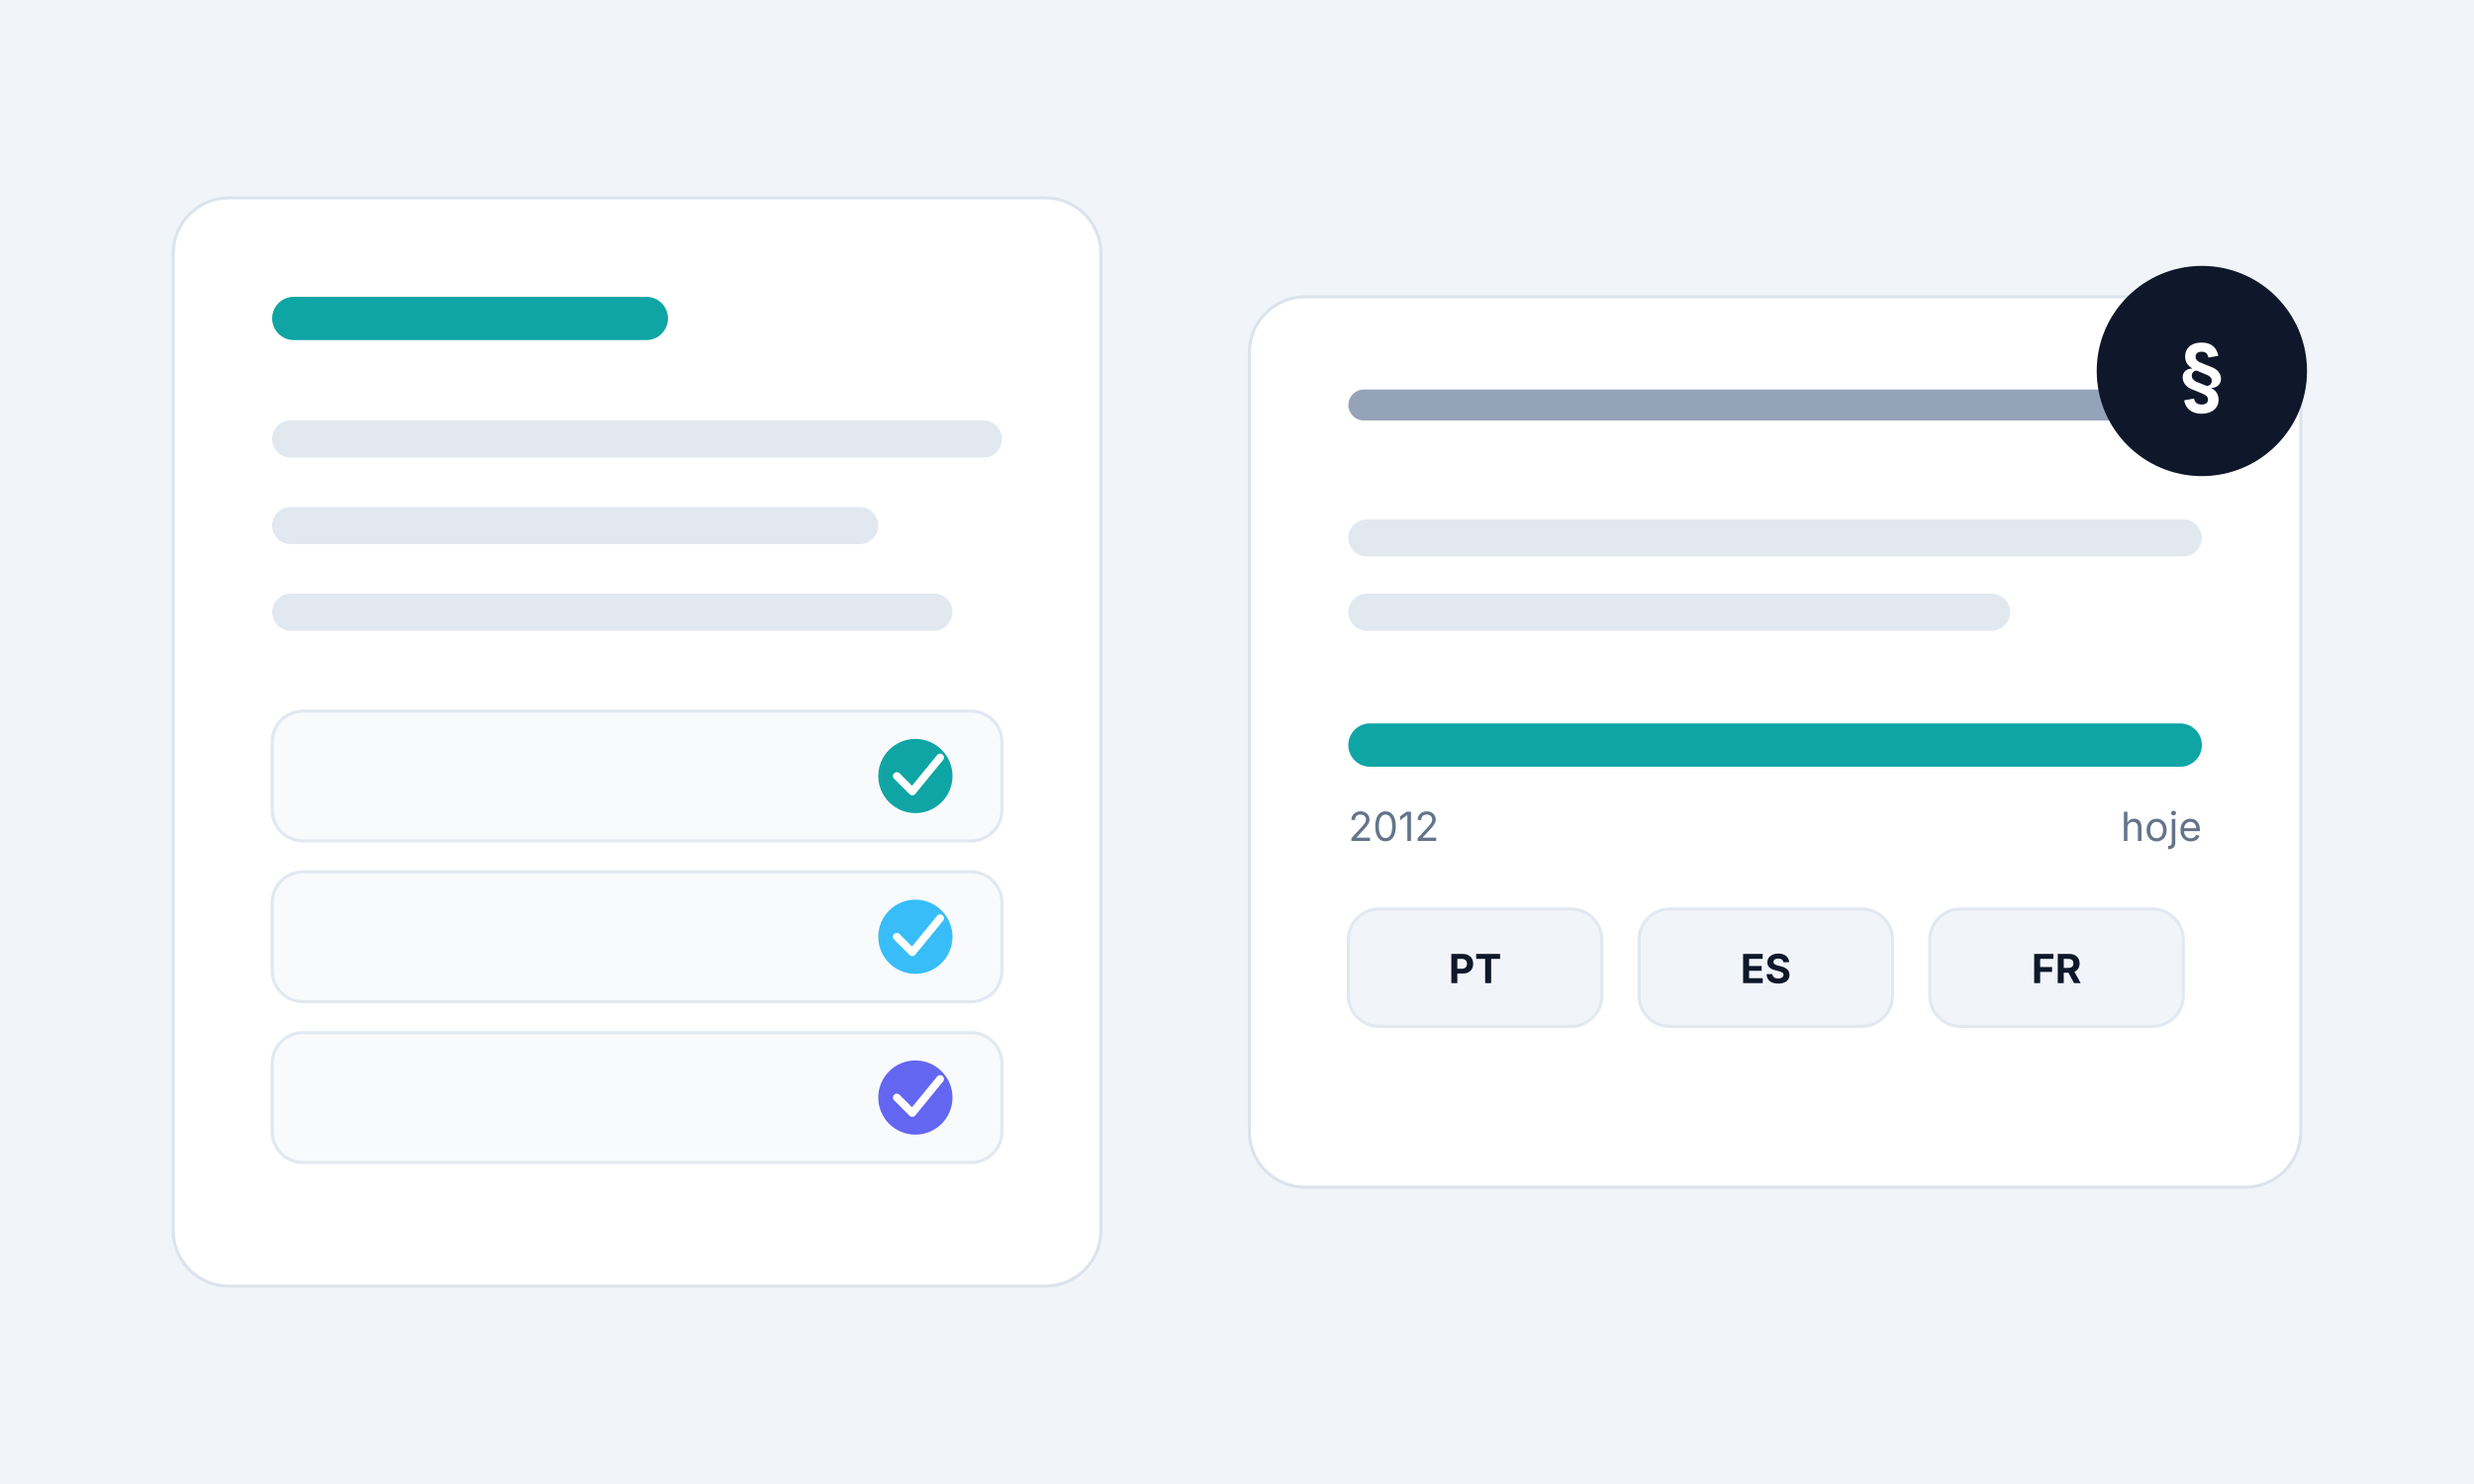
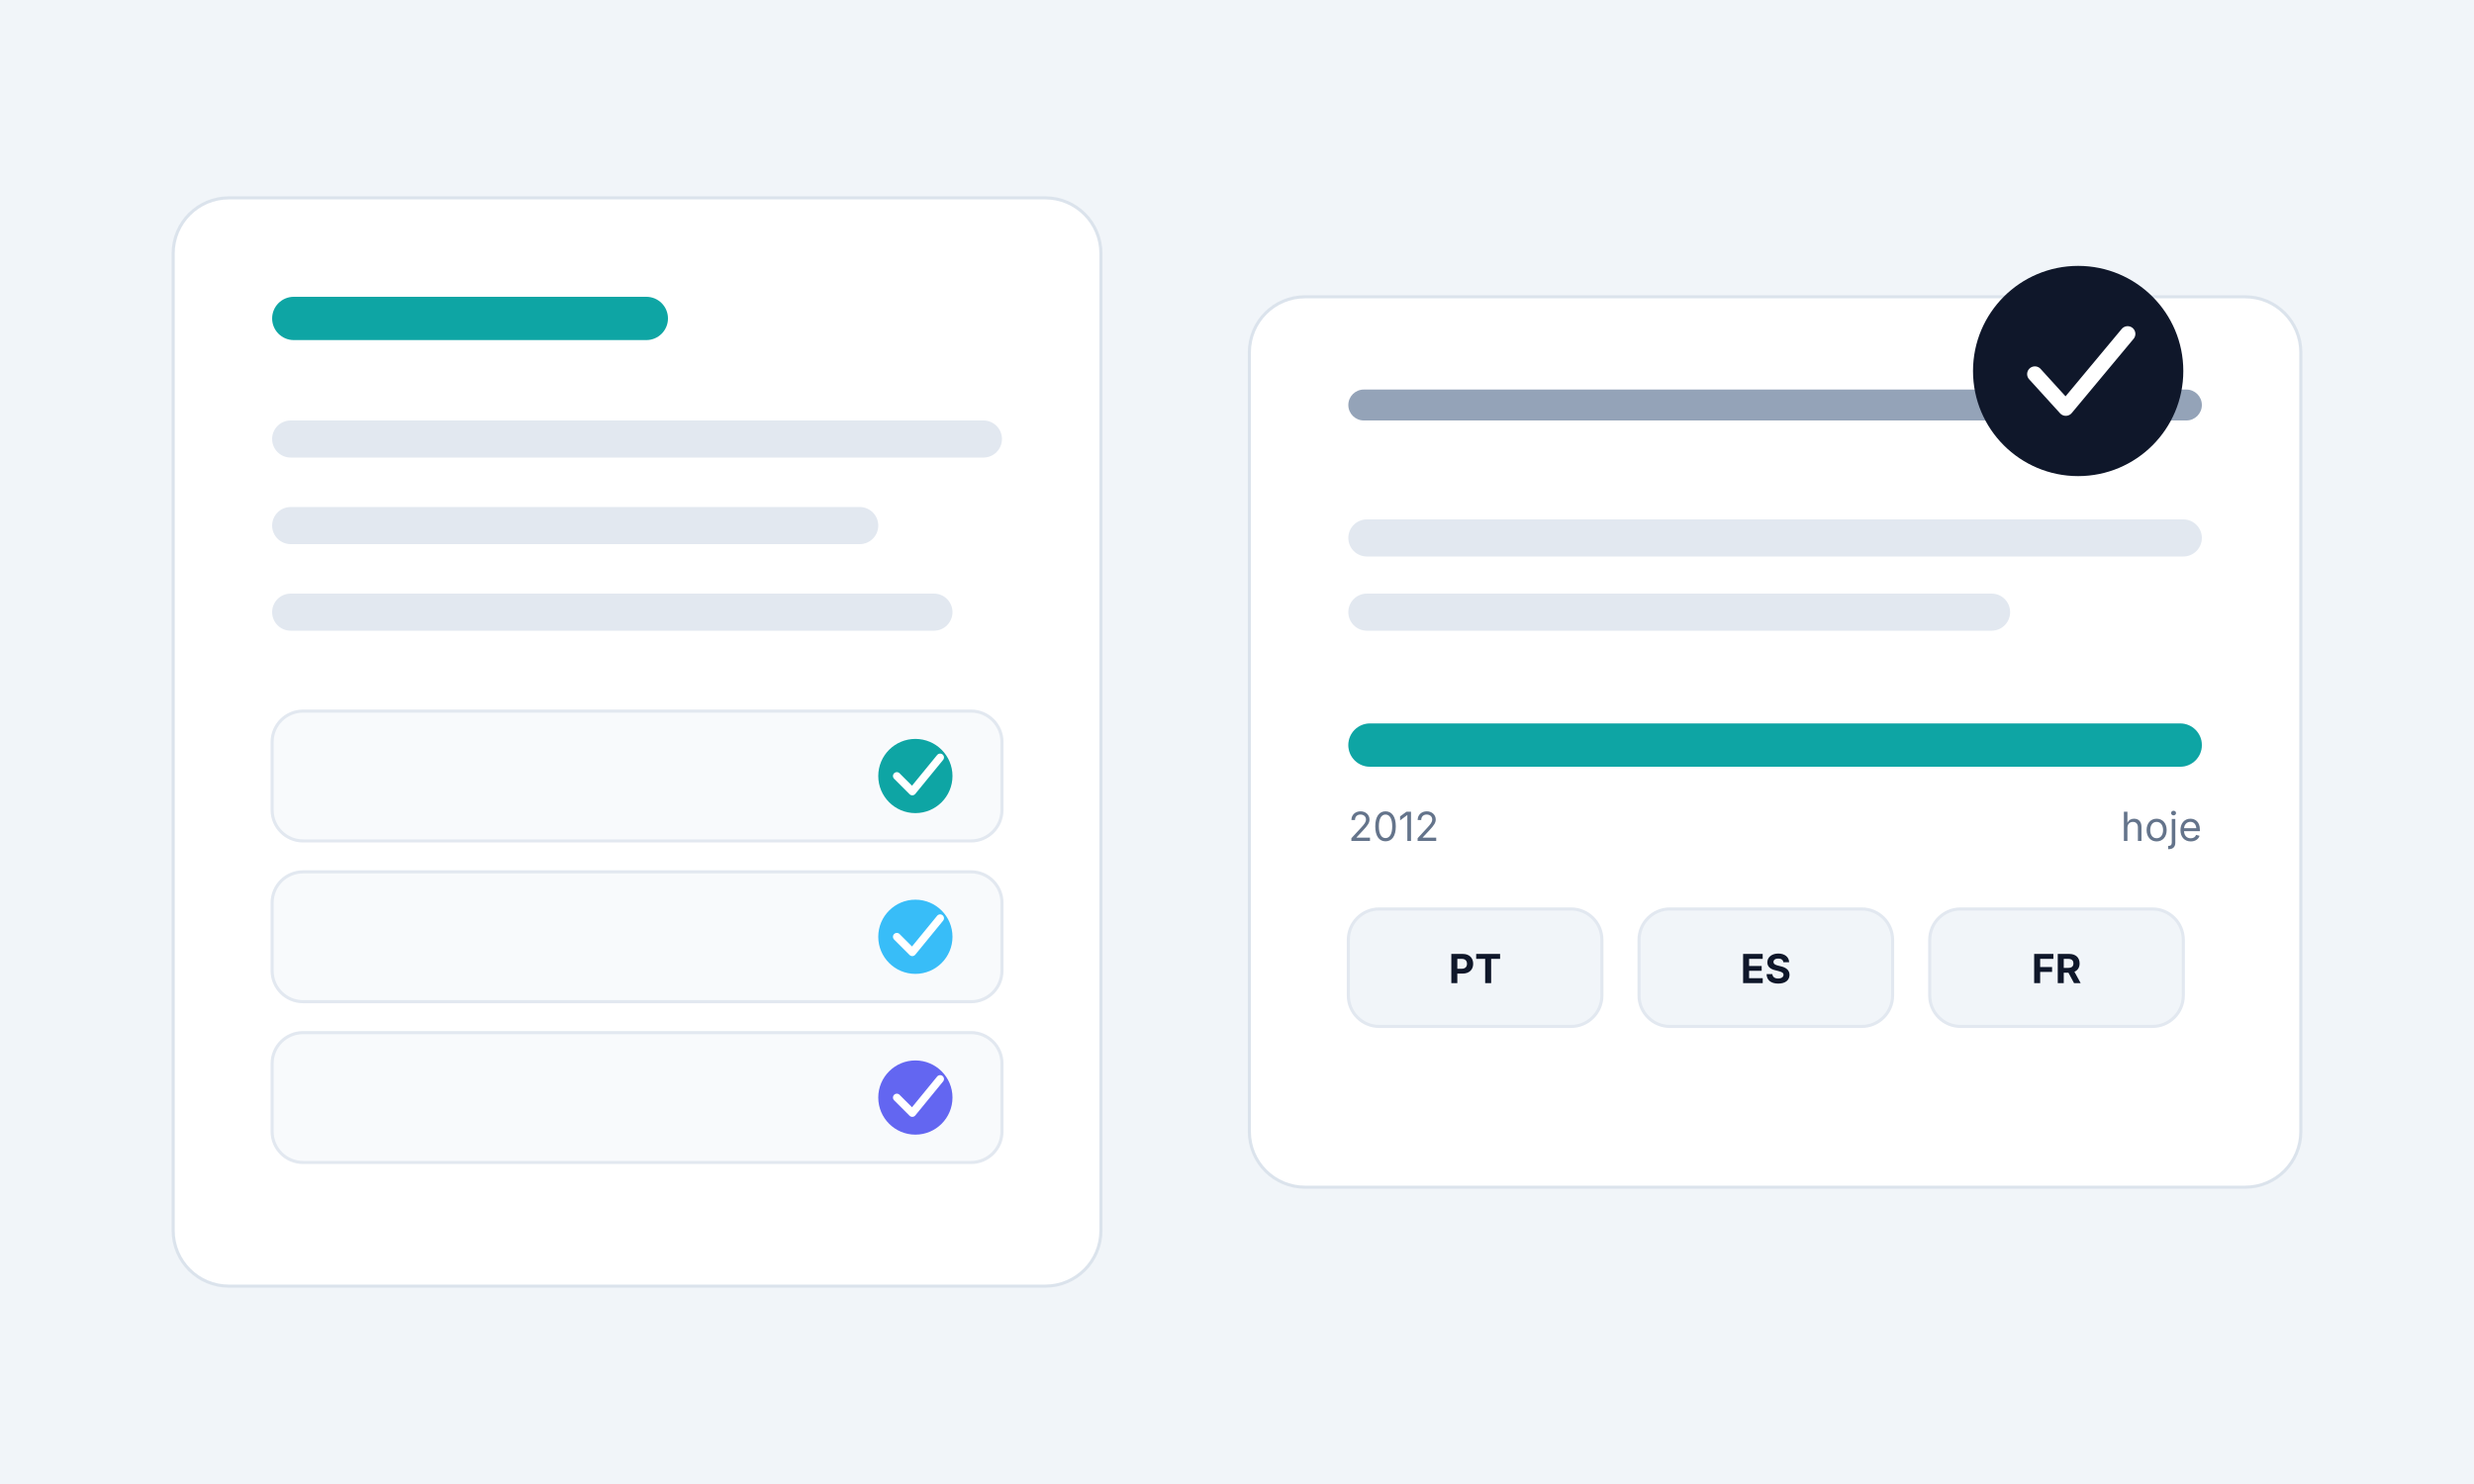
<svg xmlns="http://www.w3.org/2000/svg" viewBox="0 0 800 480" width="800" height="480" role="img" aria-label="Fontes públicas: registos verificados e cobertura por país e período">
  <rect width="800" height="480" fill="#f1f5f9" />
  <rect x="56" y="64" width="300" height="352" rx="18" fill="#ffffff" stroke="#dbe3ec" />
  <rect x="88" y="96" width="128" height="14" rx="7" fill="#0ea5a4" />
  <g fill="#e2e8f0">
    <rect x="88" y="136" width="236" height="12" rx="6" />
    <rect x="88" y="164" width="196" height="12" rx="6" />
    <rect x="88" y="192" width="220" height="12" rx="6" />
  </g>
  <g>
    <rect x="88" y="230" width="236" height="42" rx="10" fill="#f8fafc" stroke="#e2e8f0" />
    <circle cx="296" cy="251" r="12" fill="#0ea5a4" />
    <path d="M290 251 l5 5 9 -11" fill="none" stroke="#ffffff" stroke-width="2.5" stroke-linecap="round" stroke-linejoin="round" />
    <rect x="88" y="282" width="236" height="42" rx="10" fill="#f8fafc" stroke="#e2e8f0" />
    <circle cx="296" cy="303" r="12" fill="#38bdf8" />
    <path d="M290 303 l5 5 9 -11" fill="none" stroke="#ffffff" stroke-width="2.5" stroke-linecap="round" stroke-linejoin="round" />
    <rect x="88" y="334" width="236" height="42" rx="10" fill="#f8fafc" stroke="#e2e8f0" />
    <circle cx="296" cy="355" r="12" fill="#6366f1" />
    <path d="M290 355 l5 5 9 -11" fill="none" stroke="#ffffff" stroke-width="2.5" stroke-linecap="round" stroke-linejoin="round" />
  </g>
  <rect x="404" y="96" width="340" height="288" rx="18" fill="#ffffff" stroke="#dbe3ec" />
  <rect x="436" y="126" width="276" height="10" rx="5" fill="#94a3b8" />
  <g fill="#e2e8f0">
    <rect x="436" y="168" width="276" height="12" rx="6" />
    <rect x="436" y="192" width="214" height="12" rx="6" />
  </g>
  <rect x="436" y="234" width="276" height="14" rx="7" fill="#e2e8f0" />
  <rect x="436" y="234" width="276" height="14" rx="7" fill="#0ea5a4" />
  <text x="436" y="272" font-family="Inter, Segoe UI, Helvetica, Arial, sans-serif" font-size="13" fill="#64748b">2012</text>
  <text x="712" y="272" font-family="Inter, Segoe UI, Helvetica, Arial, sans-serif" font-size="13" fill="#64748b" text-anchor="end">hoje</text>
  <g>
    <rect x="436" y="294" width="82" height="38" rx="10" fill="#f1f5f9" stroke="#e2e8f0" />
    <text x="477" y="318" font-family="Inter, Segoe UI, Helvetica, Arial, sans-serif" font-size="13" font-weight="700" fill="#0f172a" text-anchor="middle">PT</text>
    <rect x="530" y="294" width="82" height="38" rx="10" fill="#f1f5f9" stroke="#e2e8f0" />
    <text x="571" y="318" font-family="Inter, Segoe UI, Helvetica, Arial, sans-serif" font-size="13" font-weight="700" fill="#0f172a" text-anchor="middle">ES</text>
    <rect x="624" y="294" width="82" height="38" rx="10" fill="#f1f5f9" stroke="#e2e8f0" />
    <text x="665" y="318" font-family="Inter, Segoe UI, Helvetica, Arial, sans-serif" font-size="13" font-weight="700" fill="#0f172a" text-anchor="middle">FR</text>
  </g>
-   <circle cx="712" cy="120" r="34" fill="#0f172a" />
-   <text x="712" y="130" font-family="Inter, Segoe UI, Helvetica, Arial, sans-serif" font-size="26" font-weight="700" fill="#ffffff" text-anchor="middle">§</text>
+   <circle cx="672" cy="120" r="34" fill="#0f172a" />
+   <path d="M658 121 l10 11 20 -24" fill="none" stroke="#ffffff" stroke-width="5" stroke-linecap="round" stroke-linejoin="round" />
</svg>
